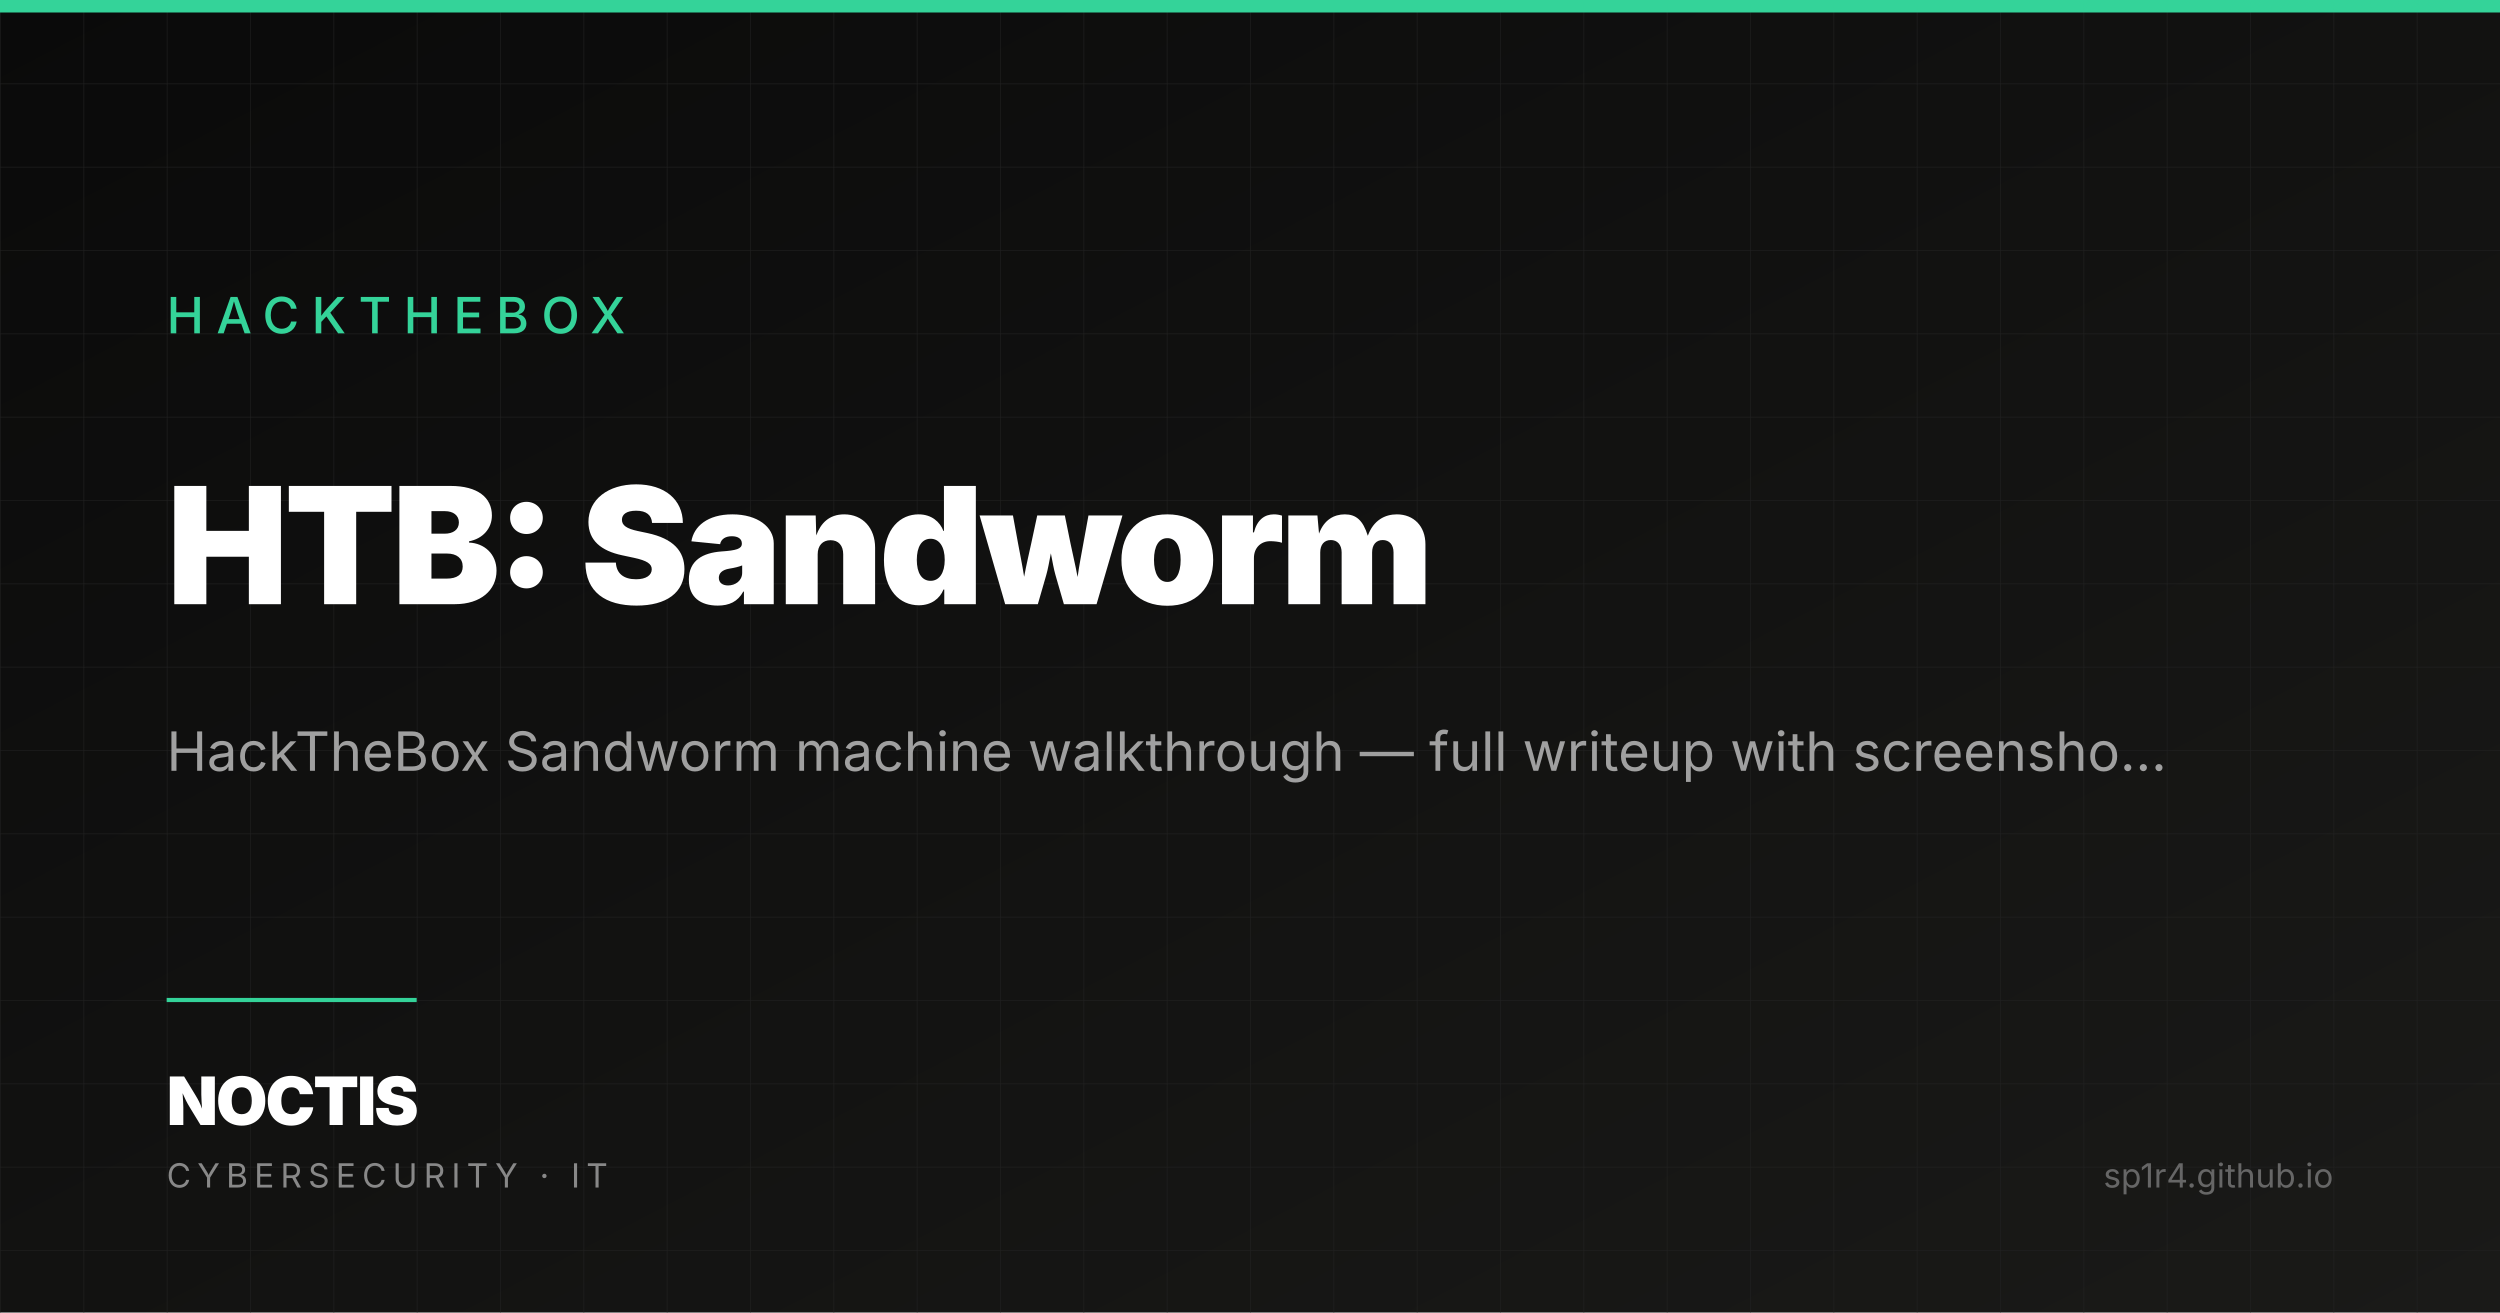
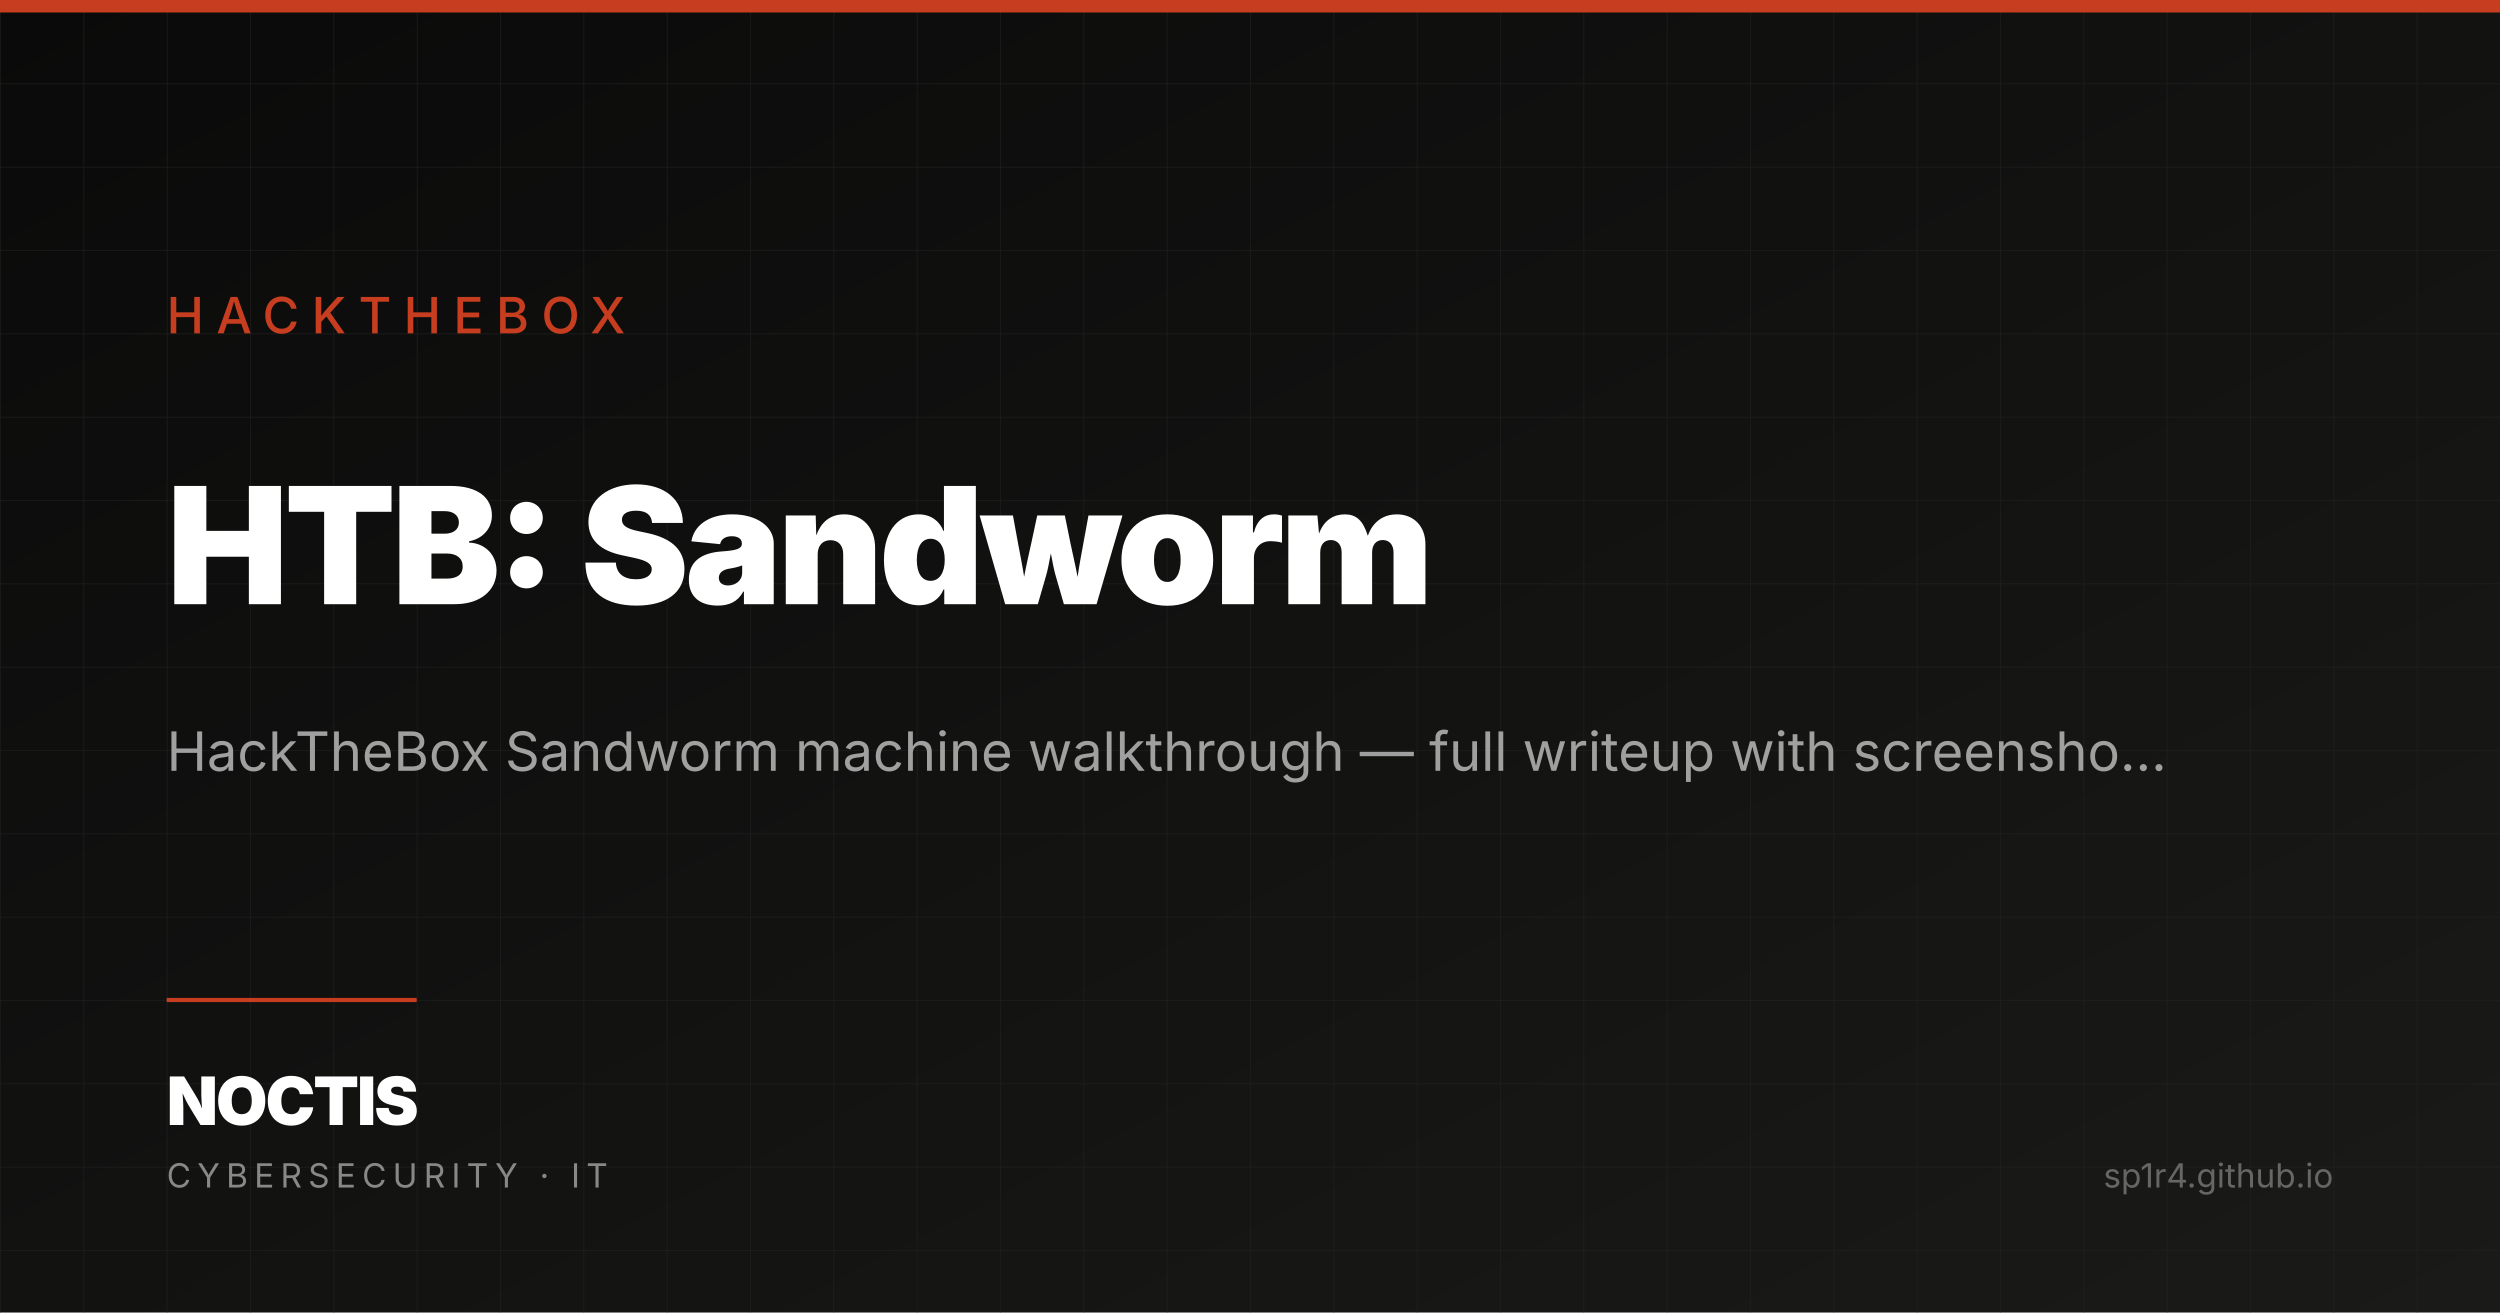
<svg xmlns="http://www.w3.org/2000/svg" viewBox="0 0 1200 630" width="1200" height="630">
  <defs>
    <linearGradient id="bg" x1="0" y1="0" x2="1" y2="1">
      <stop offset="0%" stop-color="#0a0a0a" />
      <stop offset="100%" stop-color="#1a1a18" />
    </linearGradient>
    <pattern id="grid" width="40" height="40" patternUnits="userSpaceOnUse">
      <path d="M 40 0 L 0 0 0 40" fill="none" stroke="#222" stroke-width="0.5" />
    </pattern>
  </defs>
  <rect width="1200" height="630" fill="url(#bg)" />
  <rect width="1200" height="630" fill="url(#grid)" />
-   <rect x="0" y="0" width="1200" height="6" fill="#34d399" />
-   <text x="80" y="160" font-family="Inter, Helvetica, Arial, sans-serif" font-size="24" font-weight="500" fill="#34d399" letter-spacing="6">HACKTHEBOX</text>
+   <rect x="0" y="0" width="1200" height="6" fill="#c63d1f" />
+   <text x="80" y="160" font-family="Inter, Helvetica, Arial, sans-serif" font-size="24" font-weight="500" fill="#c63d1f" letter-spacing="6">HACKTHEBOX</text>
  <text x="80" y="290" font-family="Inter, Helvetica, Arial, sans-serif" font-size="78" font-weight="900" fill="#ffffff" letter-spacing="-2">HTB: Sandworm</text>
  <text x="80" y="370" font-family="Inter, Helvetica, Arial, sans-serif" font-size="26" font-weight="400" fill="#a0a0a0">HackTheBox Sandworm machine walkthrough — full writeup with screensho…</text>
-   <line x1="80" y1="480" x2="200" y2="480" stroke="#34d399" stroke-width="2" />
+   <line x1="80" y1="480" x2="200" y2="480" stroke="#c63d1f" stroke-width="2" />
  <text x="80" y="540" font-family="Inter, Helvetica, Arial, sans-serif" font-size="32" font-weight="900" fill="#ffffff" letter-spacing="-1">NOCTIS</text>
  <text x="80" y="570" font-family="Inter, Helvetica, Arial, sans-serif" font-size="16" font-weight="400" fill="#888" letter-spacing="3">CYBERSECURITY · IT</text>
  <text x="1120" y="570" font-family="Inter, Helvetica, Arial, sans-serif" font-size="16" font-weight="400" fill="#666" text-anchor="end">sp1r4.github.io</text>
</svg>
